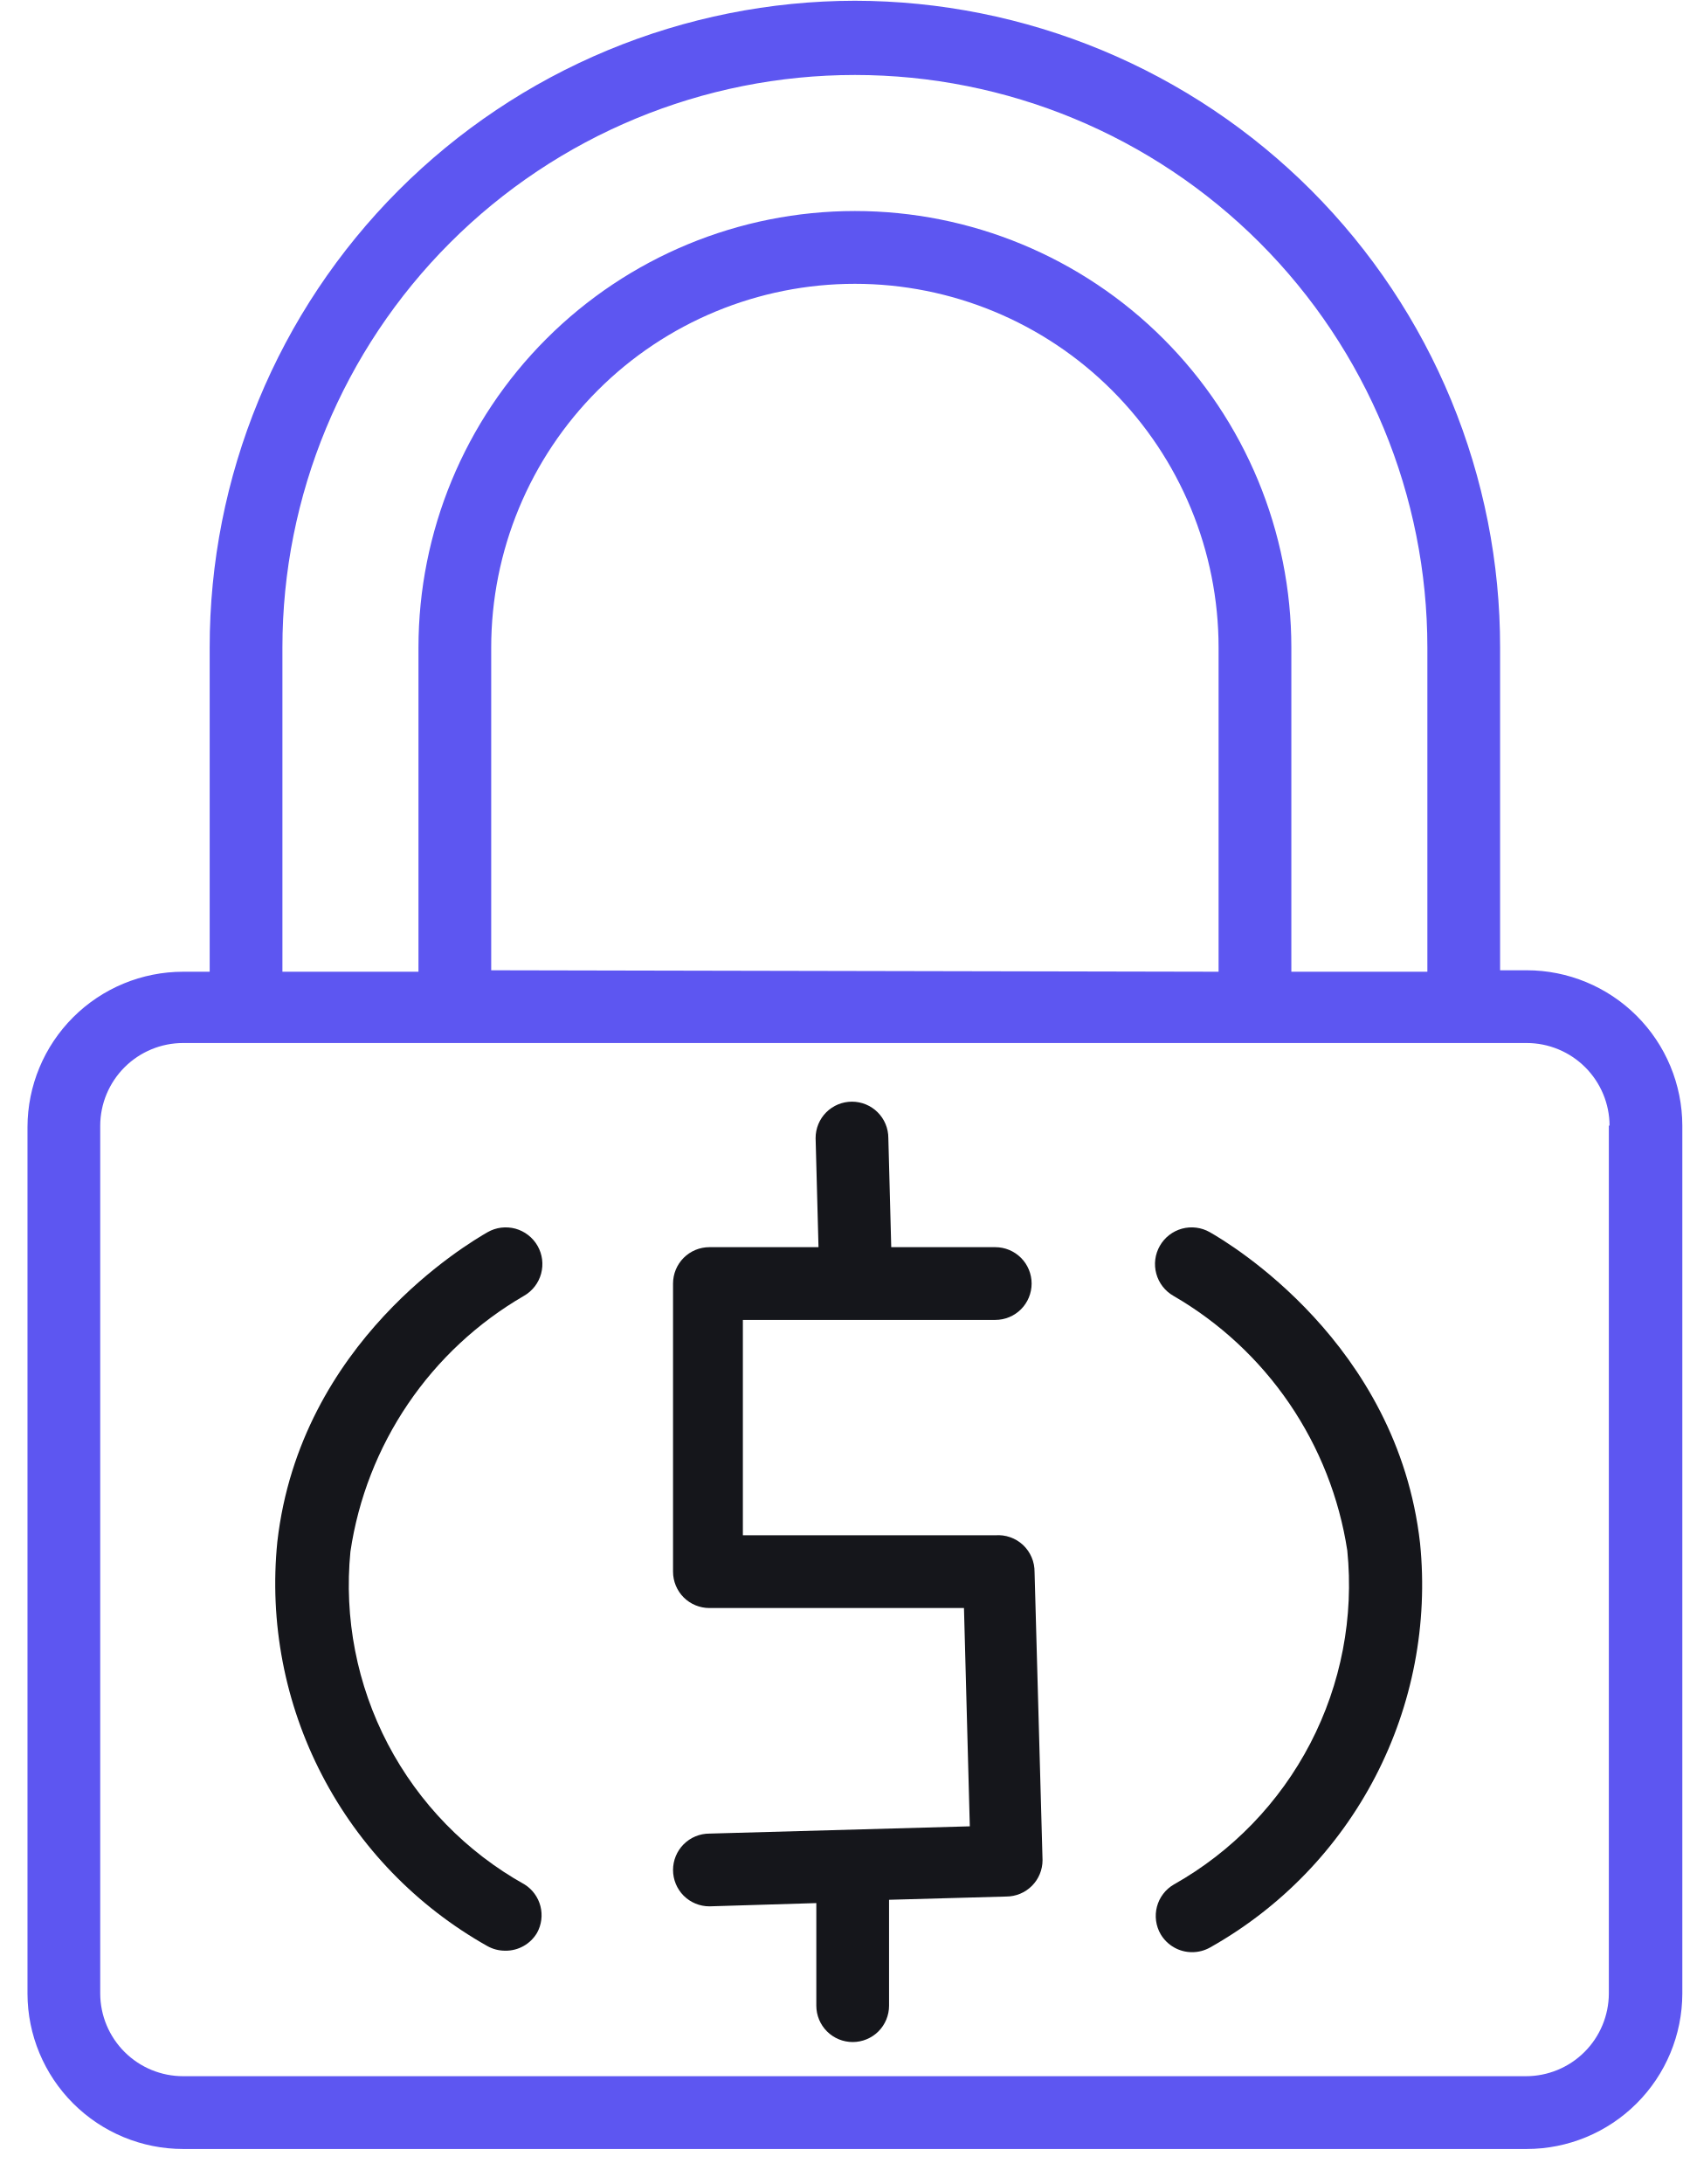
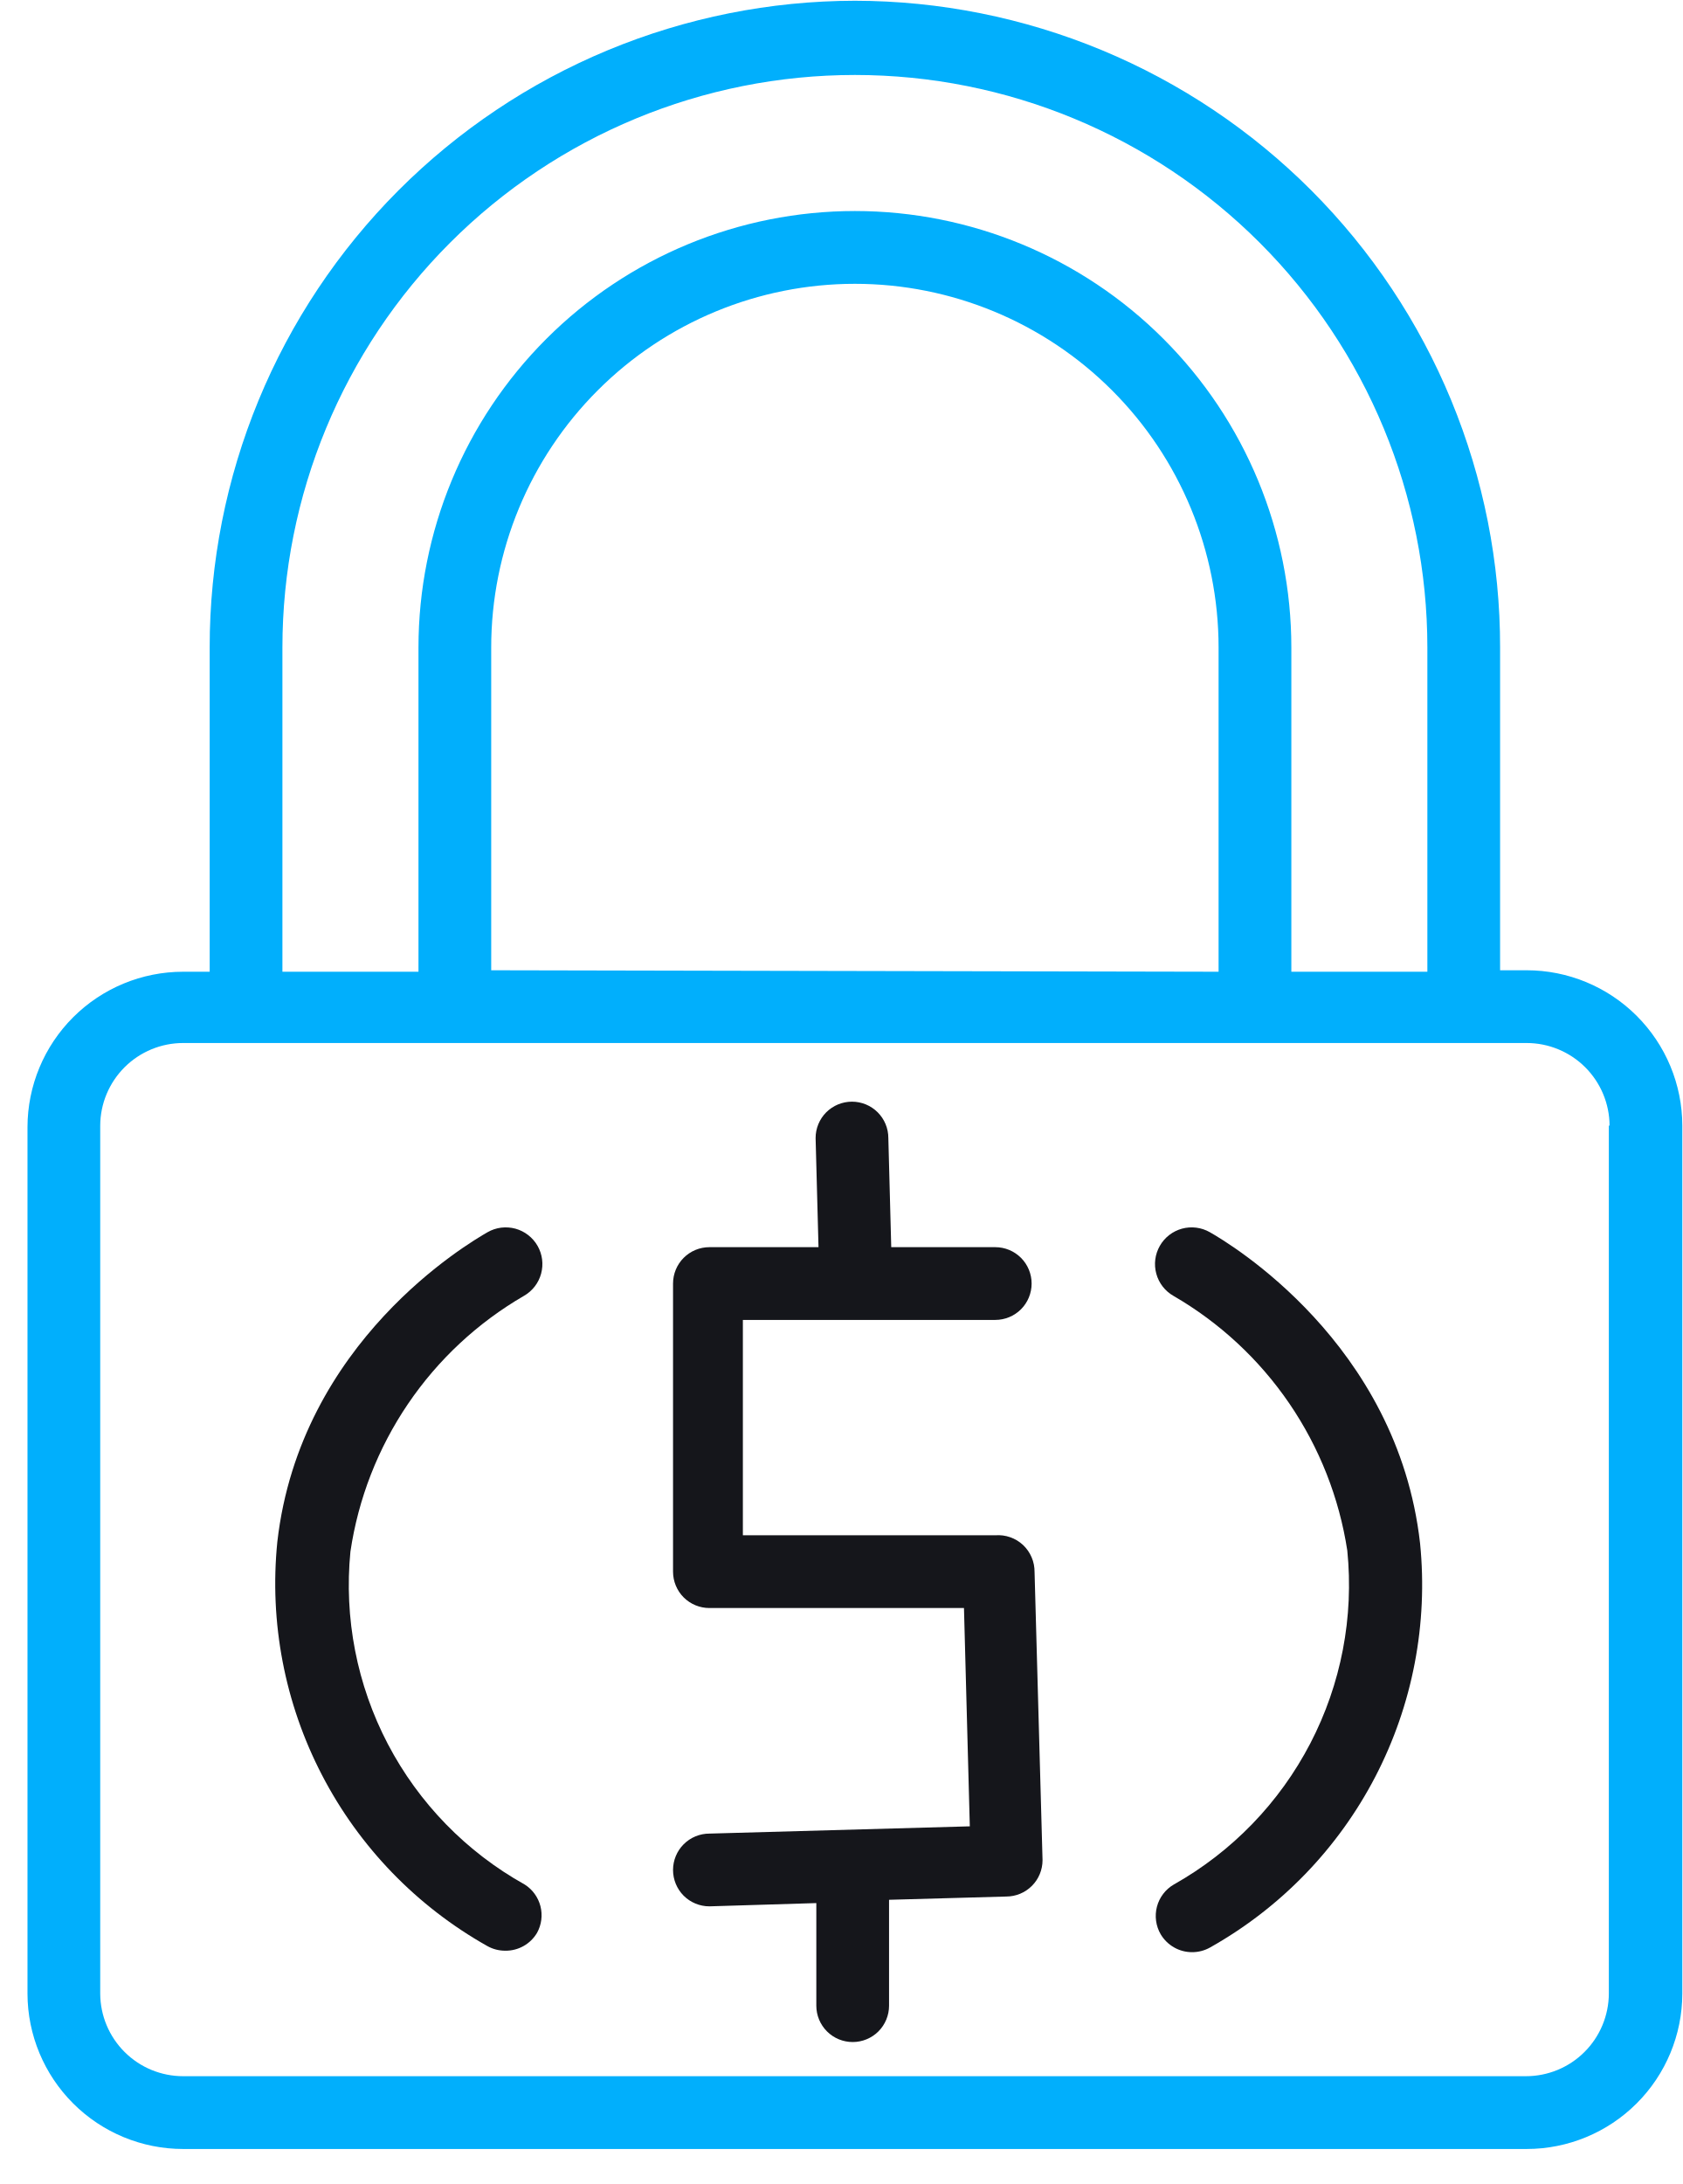
<svg xmlns="http://www.w3.org/2000/svg" width="47" height="61" viewBox="0 0 47 61" fill="none">
-   <path d="M23.884 0.021C21.514 0.024 19.168 0.494 16.979 1.403C14.791 2.312 12.803 3.644 11.129 5.321C9.455 6.999 8.128 8.99 7.224 11.18C6.32 13.371 5.856 15.718 5.858 18.087V27.141H5.116C3.965 27.141 2.86 27.598 2.045 28.411C1.23 29.224 0.77 30.328 0.768 31.48V55.683C0.77 56.834 1.23 57.938 2.045 58.751C2.86 59.565 3.965 60.022 5.116 60.022H42.651C43.802 60.022 44.907 59.565 45.722 58.751C46.538 57.938 46.997 56.834 47 55.683V31.439C46.997 30.287 46.538 29.184 45.722 28.37C44.907 27.557 43.802 27.1 42.651 27.1H41.909V18.087C41.912 15.718 41.447 13.371 40.543 11.18C39.639 8.99 38.312 6.999 36.638 5.321C34.964 3.644 32.976 2.312 30.788 1.403C28.599 0.494 26.253 0.024 23.884 0.021ZM7.89 18.087C7.89 13.846 9.575 9.778 12.575 6.779C15.574 3.779 19.642 2.094 23.884 2.094C28.125 2.094 32.193 3.779 35.193 6.779C38.192 9.778 39.877 13.846 39.877 18.087V27.141H36.077V18.087C36.077 14.854 34.792 11.752 32.505 9.466C30.219 7.179 27.117 5.894 23.884 5.894C20.65 5.894 17.548 7.179 15.262 9.466C12.975 11.752 11.691 14.854 11.691 18.087V27.141H7.89V18.087ZM13.723 27.1V18.087C13.723 15.393 14.793 12.808 16.699 10.903C18.604 8.997 21.189 7.927 23.884 7.927C26.578 7.927 29.163 8.997 31.068 10.903C32.974 12.808 34.044 15.393 34.044 18.087V27.141L13.723 27.1ZM44.947 31.439V55.683C44.944 56.295 44.699 56.882 44.265 57.314C43.831 57.747 43.243 57.989 42.63 57.989H5.116C4.504 57.989 3.916 57.747 3.482 57.314C3.048 56.882 2.802 56.295 2.8 55.683V31.439C2.802 30.826 3.048 30.24 3.482 29.807C3.916 29.375 4.504 29.132 5.116 29.132H42.651C43.263 29.132 43.851 29.375 44.285 29.807C44.719 30.24 44.965 30.826 44.967 31.439H44.947Z" fill="#5D56F1" />
+   <path d="M23.884 0.021C21.514 0.024 19.168 0.494 16.979 1.403C14.791 2.312 12.803 3.644 11.129 5.321C9.455 6.999 8.128 8.99 7.224 11.18C6.32 13.371 5.856 15.718 5.858 18.087V27.141H5.116C3.965 27.141 2.86 27.598 2.045 28.411C1.23 29.224 0.77 30.328 0.768 31.48V55.683C0.77 56.834 1.23 57.938 2.045 58.751C2.86 59.565 3.965 60.022 5.116 60.022H42.651C43.802 60.022 44.907 59.565 45.722 58.751C46.538 57.938 46.997 56.834 47 55.683V31.439C46.997 30.287 46.538 29.184 45.722 28.37C44.907 27.557 43.802 27.1 42.651 27.1H41.909V18.087C41.912 15.718 41.447 13.371 40.543 11.18C39.639 8.99 38.312 6.999 36.638 5.321C34.964 3.644 32.976 2.312 30.788 1.403C28.599 0.494 26.253 0.024 23.884 0.021ZM7.89 18.087C7.89 13.846 9.575 9.778 12.575 6.779C15.574 3.779 19.642 2.094 23.884 2.094C28.125 2.094 32.193 3.779 35.193 6.779C38.192 9.778 39.877 13.846 39.877 18.087V27.141H36.077V18.087C36.077 14.854 34.792 11.752 32.505 9.466C30.219 7.179 27.117 5.894 23.884 5.894C20.65 5.894 17.548 7.179 15.262 9.466C12.975 11.752 11.691 14.854 11.691 18.087V27.141H7.89V18.087ZM13.723 27.1V18.087C13.723 15.393 14.793 12.808 16.699 10.903C18.604 8.997 21.189 7.927 23.884 7.927C26.578 7.927 29.163 8.997 31.068 10.903C32.974 12.808 34.044 15.393 34.044 18.087V27.141L13.723 27.1ZM44.947 31.439V55.683C44.944 56.295 44.699 56.882 44.265 57.314C43.831 57.747 43.243 57.989 42.63 57.989H5.116C4.504 57.989 3.916 57.747 3.482 57.314C3.048 56.882 2.802 56.295 2.8 55.683V31.439C2.802 30.826 3.048 30.24 3.482 29.807C3.916 29.375 4.504 29.132 5.116 29.132H42.651C43.263 29.132 43.851 29.375 44.285 29.807C44.719 30.24 44.965 30.826 44.967 31.439H44.947Z" fill="#01affc" />
  <path d="M27.805 42.881H20.754V36.866H27.805C28.075 36.866 28.333 36.759 28.524 36.569C28.714 36.378 28.821 36.12 28.821 35.85C28.821 35.581 28.714 35.322 28.524 35.132C28.333 34.941 28.075 34.834 27.805 34.834H24.899L24.818 31.786C24.818 31.516 24.711 31.258 24.52 31.067C24.33 30.877 24.071 30.77 23.802 30.77C23.532 30.77 23.274 30.877 23.083 31.067C22.893 31.258 22.786 31.516 22.786 31.786L22.867 34.834H19.819C19.549 34.834 19.291 34.941 19.1 35.132C18.91 35.322 18.803 35.581 18.803 35.85V43.897C18.803 44.167 18.91 44.425 19.1 44.616C19.291 44.806 19.549 44.913 19.819 44.913H26.931L27.094 51.01L19.819 51.213C19.549 51.213 19.291 51.32 19.1 51.511C18.91 51.701 18.803 51.96 18.803 52.229C18.803 52.499 18.91 52.757 19.1 52.948C19.291 53.138 19.549 53.245 19.819 53.245L22.806 53.154V56.019C22.806 56.289 22.913 56.547 23.104 56.738C23.294 56.928 23.553 57.035 23.822 57.035C24.092 57.035 24.35 56.928 24.541 56.738C24.731 56.547 24.838 56.289 24.838 56.019V53.062L28.11 52.971C28.38 52.971 28.638 52.864 28.829 52.673C29.019 52.483 29.126 52.224 29.126 51.955L28.903 43.907C28.904 43.766 28.877 43.626 28.821 43.496C28.766 43.366 28.684 43.249 28.581 43.152C28.477 43.055 28.355 42.981 28.221 42.935C28.088 42.888 27.946 42.87 27.805 42.881Z" fill="#15161B" />
  <path d="M14.637 36.194C14.754 36.128 14.856 36.038 14.939 35.932C15.021 35.826 15.082 35.704 15.117 35.575C15.152 35.445 15.162 35.309 15.145 35.176C15.128 35.043 15.085 34.914 15.018 34.797C14.951 34.68 14.862 34.578 14.756 34.496C14.65 34.413 14.528 34.353 14.399 34.317C14.269 34.282 14.133 34.273 14 34.289C13.867 34.306 13.738 34.349 13.621 34.416C13.093 34.721 8.388 37.464 7.748 43.063C7.521 45.311 7.955 47.576 8.997 49.581C10.038 51.587 11.642 53.244 13.611 54.352C13.766 54.44 13.941 54.485 14.119 54.484C14.297 54.486 14.472 54.441 14.628 54.353C14.783 54.266 14.912 54.139 15.003 53.986C15.129 53.759 15.163 53.493 15.099 53.242C15.034 52.99 14.877 52.773 14.658 52.635C13.029 51.727 11.701 50.364 10.836 48.712C9.972 47.061 9.608 45.193 9.79 43.337C10.009 41.859 10.559 40.449 11.398 39.212C12.237 37.975 13.344 36.944 14.637 36.194Z" fill="#15161B" />
  <path d="M33.8 34.416C33.564 34.281 33.284 34.246 33.022 34.317C32.76 34.389 32.537 34.561 32.403 34.797C32.268 35.033 32.232 35.313 32.304 35.575C32.375 35.837 32.548 36.06 32.783 36.194C34.073 36.941 35.179 37.968 36.02 39.199C36.86 40.43 37.414 41.834 37.64 43.307C37.827 45.165 37.468 47.036 36.607 48.693C35.746 50.35 34.421 51.719 32.794 52.635C32.678 52.702 32.577 52.791 32.496 52.898C32.415 53.004 32.356 53.125 32.322 53.255C32.288 53.384 32.28 53.519 32.298 53.651C32.316 53.784 32.36 53.911 32.428 54.027C32.518 54.178 32.646 54.304 32.799 54.391C32.952 54.479 33.125 54.525 33.302 54.525C33.48 54.526 33.655 54.48 33.81 54.392C35.779 53.285 37.383 51.627 38.424 49.622C39.465 47.617 39.899 45.352 39.673 43.104C39.043 37.515 34.338 34.721 33.8 34.416Z" fill="#15161B" />
</svg>
